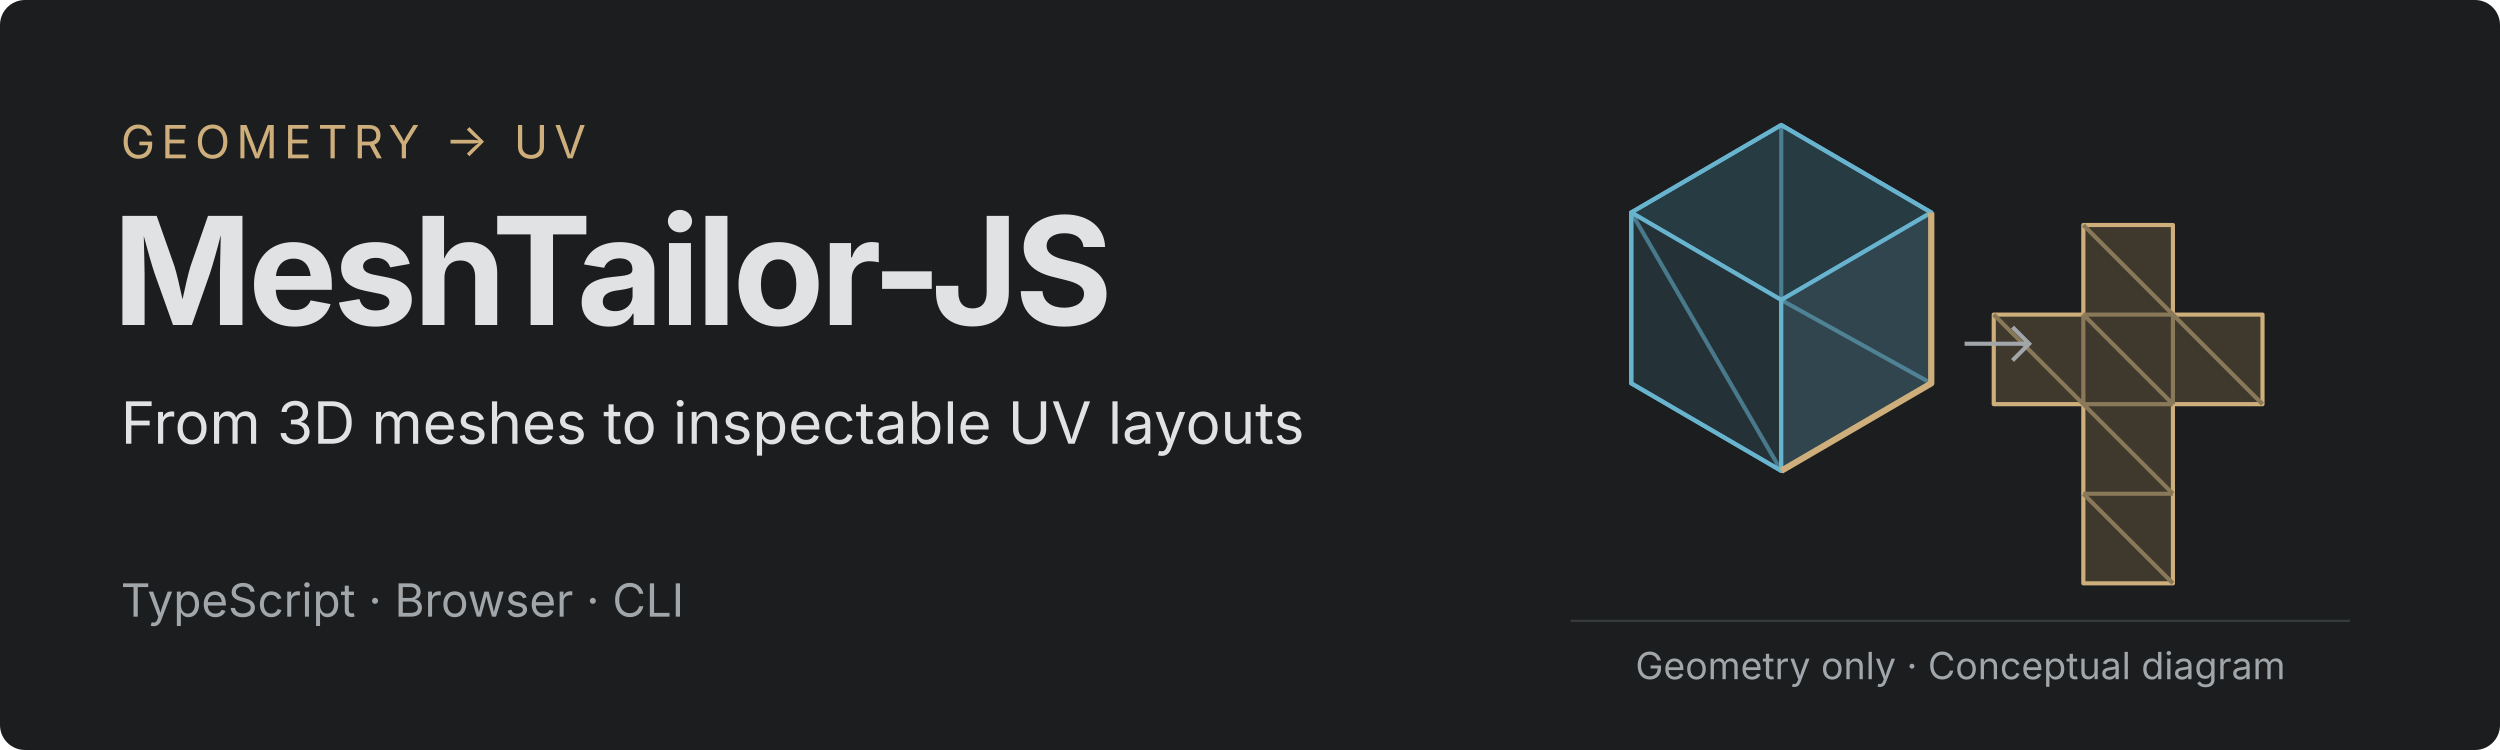
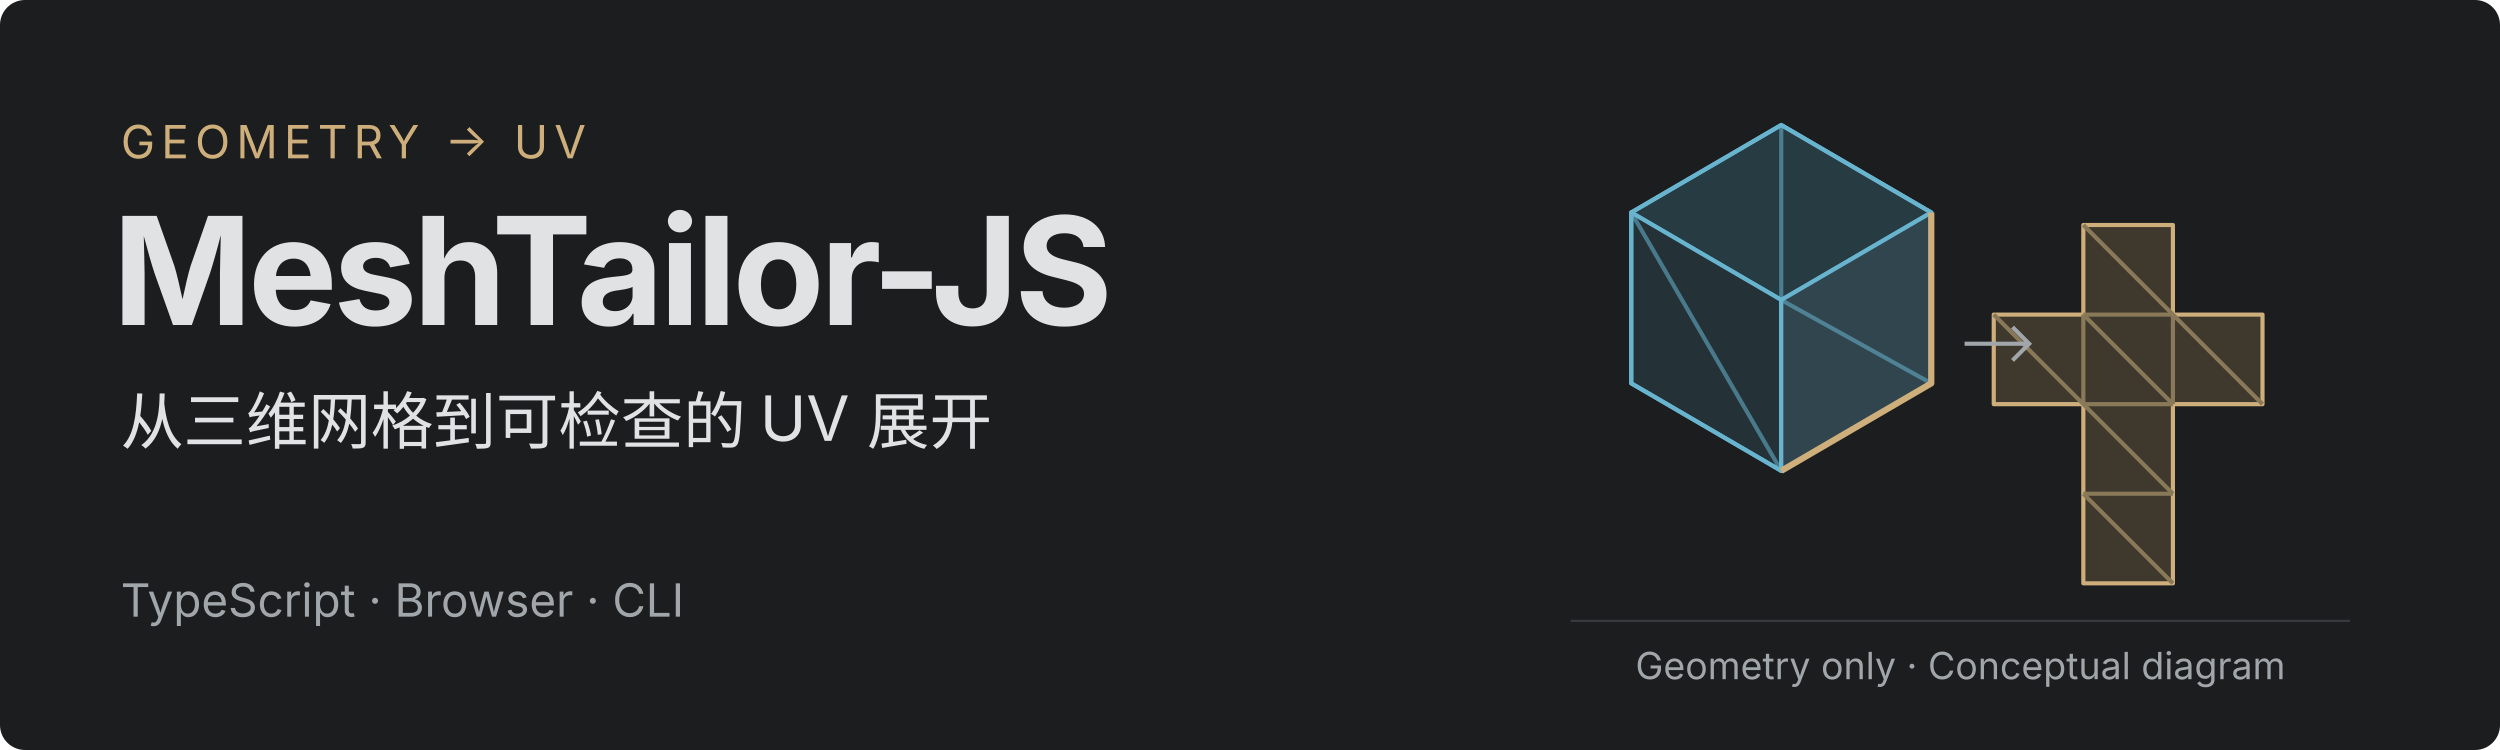
<svg xmlns="http://www.w3.org/2000/svg" width="1200" height="360" viewBox="0 0 1200 360" role="img" aria-labelledby="title desc">
  <rect width="1200" height="360" rx="12" fill="#1b1d1f" />
  <g id="identity" font-family="-apple-system,BlinkMacSystemFont,Segoe UI,PingFang SC,sans-serif">
    <text x="58" y="76" fill="#ceaf7b" font-size="22" letter-spacing="3">GEOMETRY → UV</text>
    <text x="54" y="156" fill="#e0e2e4" font-size="72" font-weight="650" letter-spacing="-2">MeshTailor-JS</text>
-     <text x="58" y="213" fill="#e0e2e4" font-size="28">From 3D meshes to inspectable UV layouts</text>
+     <text x="58" y="213" fill="#e0e2e4" font-size="30">从三维网格到可检查的 UV 展开</text>
    <text x="58" y="296" fill="#a1a6aa" font-size="22">TypeScript · Browser · CLI</text>
  </g>
  <g id="mesh-input" stroke="#68b4cf" stroke-width="2" stroke-linejoin="round">
    <path d="M855 60 927 102 855 144 783 102Z" fill="#273b43" />
    <path d="M783 102 855 144 855 226 783 184Z" fill="#243238" />
    <path d="M855 144 927 102 927 184 855 226Z" fill="#30454e" />
    <path d="M855 60 855 144M783 102 855 226M855 144 927 184" fill="none" opacity=".55" />
    <path d="M855 60 927 102 927 184 855 226 783 184 783 102Z" fill="none" />
    <path d="M927 102 927 184 855 226" fill="none" stroke="#ceaf7b" stroke-width="3" />
  </g>
  <g id="unfolded-net" transform="translate(1000 108)" stroke="#ceaf7b" stroke-width="2" stroke-linejoin="round">
    <path d="M0 0H43V43H86V86H43V172H0V86H-43V43H0Z" fill="#3e382d" />
    <path d="M0 43H43M0 86H43M0 129H43M0 43V86M43 43V86" fill="none" stroke="#897959" />
    <path d="M0 0 43 43M-43 43 0 86M0 43 43 86M43 43 86 86M0 86 43 129M0 129 43 172" fill="none" stroke="#897959" />
  </g>
  <g id="flow" fill="none" stroke="#a1a6aa" stroke-width="2">
    <path d="M943 165H974M966 157 974 165 966 173" />
  </g>
  <path d="M754 298H1128" stroke="#393c3f" />
  <text x="941" y="326" text-anchor="middle" fill="#a1a6aa" font-size="18" font-family="-apple-system,BlinkMacSystemFont,Segoe UI,sans-serif">Geometry only · Conceptual diagram</text>
</svg>
